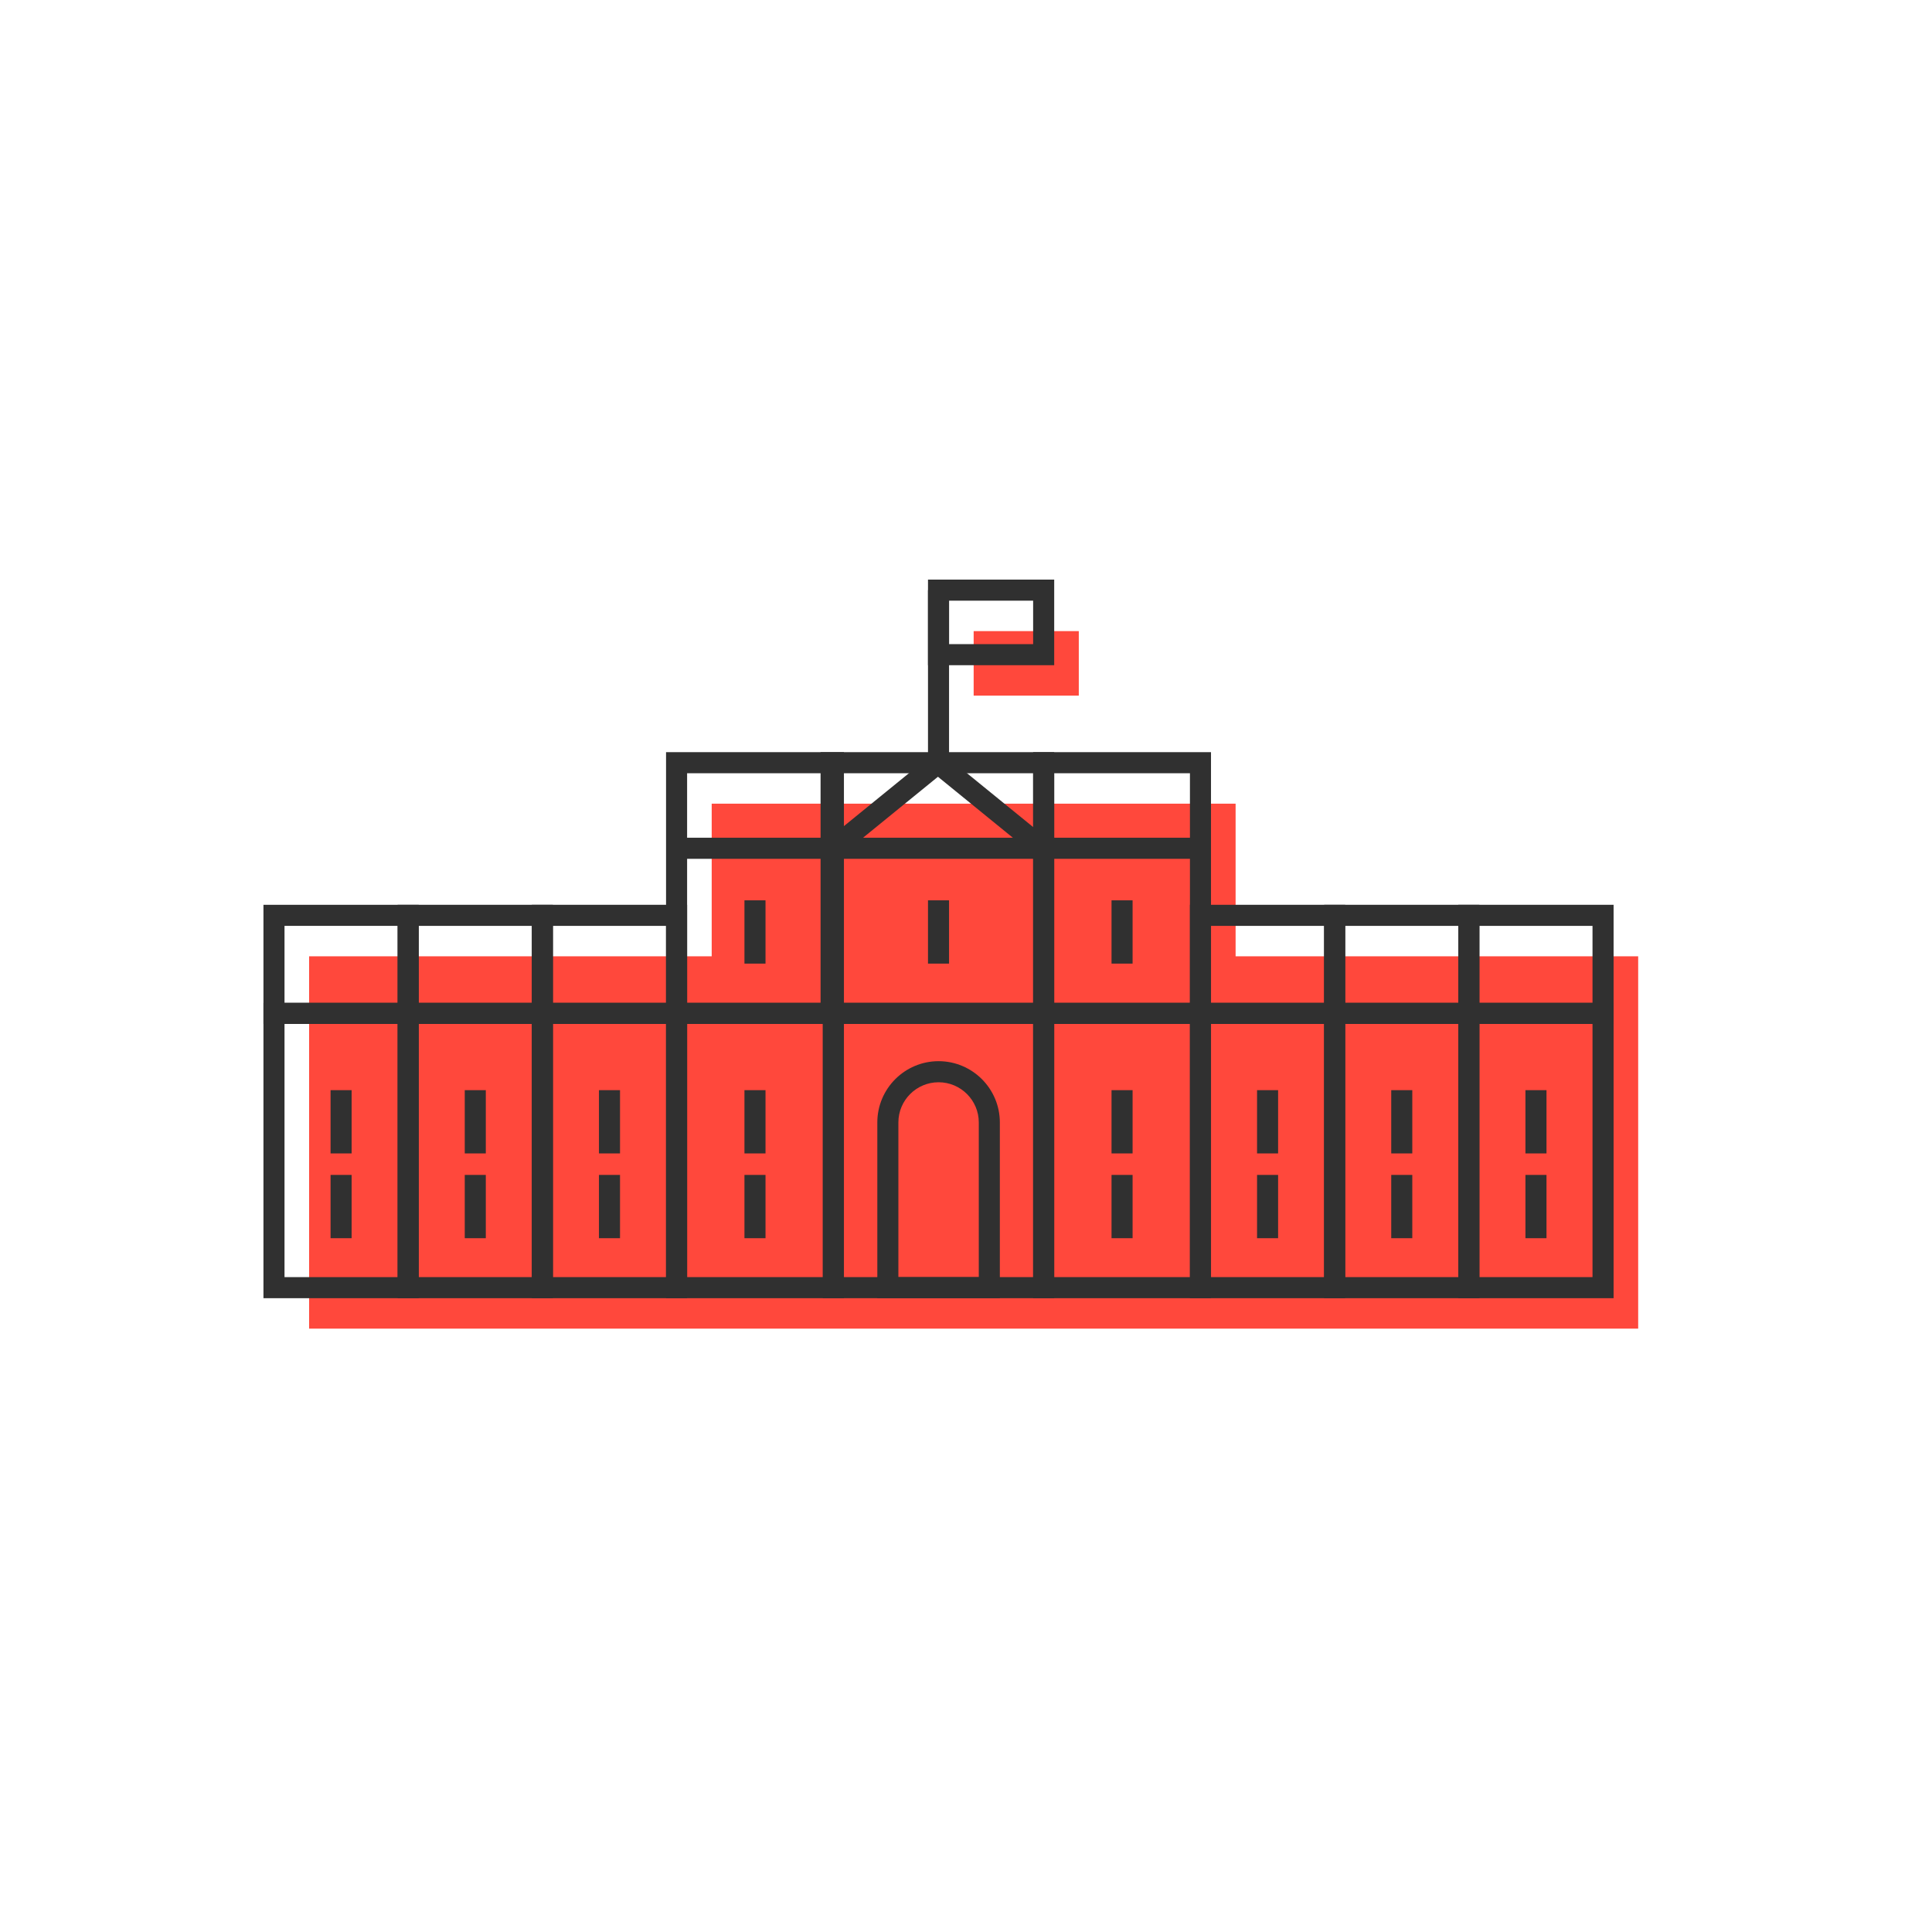
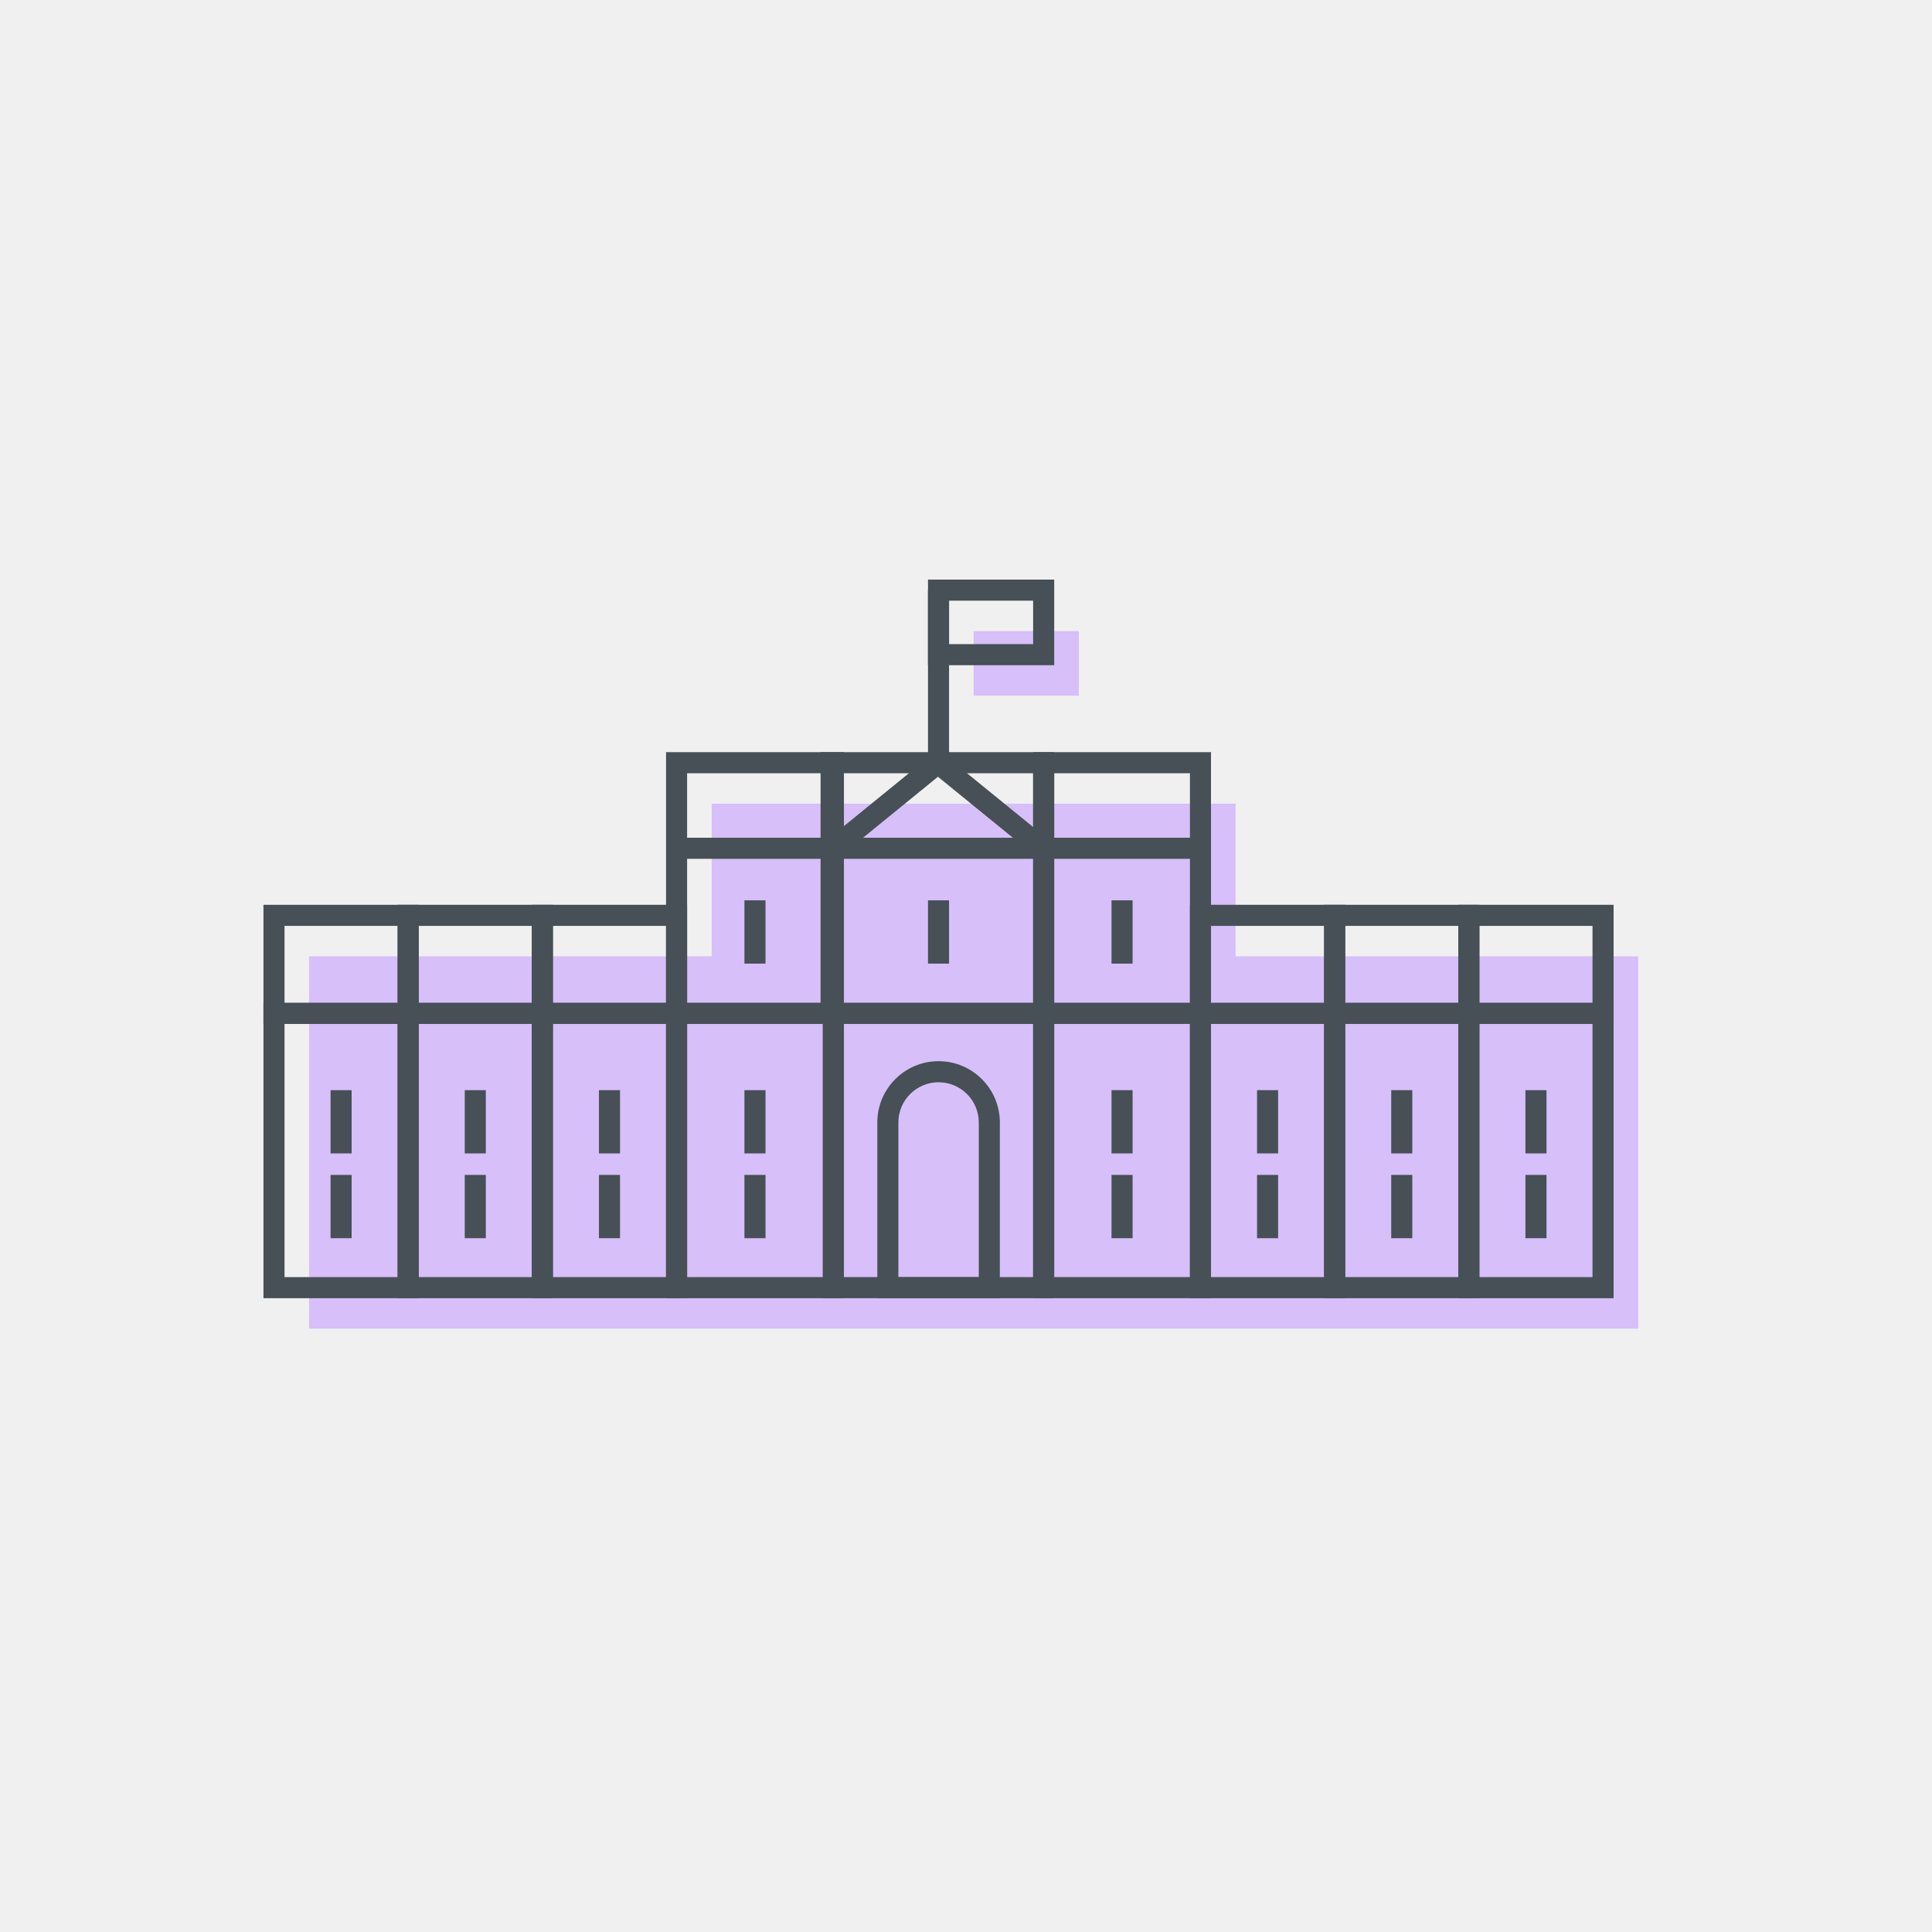
<svg xmlns="http://www.w3.org/2000/svg" width="110" height="110" viewBox="0 0 110 110" fill="none">
  <g id="i-est">
-     <rect width="110" height="110" fill="white" />
    <g id="Group">
-       <path id="Fill 1" fill-rule="evenodd" clip-rule="evenodd" d="M61.422 45.758H49.449H49.321H40.521V54.448H32.881H25.24H17.599V60.032V75.647H25.24H32.881H40.521H49.449H52.552H58.328H61.422H70.35H77.99H85.631H93.271V54.448H85.631H77.99H70.35V45.758H61.422Z" fill="#FF483C" />
-       <path id="Fill 2" fill-rule="evenodd" clip-rule="evenodd" d="M55.436 39.607H61.422V35.933H55.436V39.607Z" fill="#FF483C" />
-       <path id="Fill 3" fill-rule="evenodd" clip-rule="evenodd" d="M47.92 57.099H58.822V44.025H47.92V57.099ZM46.72 58.299H60.021V42.825H46.72V58.299Z" fill="#303030" />
-       <path id="Fill 4" fill-rule="evenodd" clip-rule="evenodd" d="M48.049 72.713H58.822V58.298H48.049V72.713ZM46.849 73.914H60.021V57.099H46.849V73.914Z" fill="#303030" />
-       <path id="Fill 5" fill-rule="evenodd" clip-rule="evenodd" d="M52.836 54.864H54.035V51.261H52.836V54.864Z" fill="#303030" />
-       <path id="Fill 6" fill-rule="evenodd" clip-rule="evenodd" d="M46.85 57.699H48.049V43.425H46.85V57.699Z" fill="#303030" />
-       <path id="Fill 7" fill-rule="evenodd" clip-rule="evenodd" d="M47.828 48.763L47.07 47.832L53.057 42.96L53.814 43.891L47.828 48.763Z" fill="#303030" />
-       <path id="Fill 8" fill-rule="evenodd" clip-rule="evenodd" d="M58.978 48.763L52.992 43.891L53.749 42.96L59.736 47.832L58.978 48.763Z" fill="#303030" />
-       <path id="Fill 9" fill-rule="evenodd" clip-rule="evenodd" d="M39.121 57.099H46.85V44.025H39.121V57.099ZM37.922 58.299H48.049V42.825H37.922V58.299Z" fill="#303030" />
-       <path id="Fill 10" fill-rule="evenodd" clip-rule="evenodd" d="M39.121 72.713H46.85V58.298H39.121V72.713ZM37.922 73.914H48.049V57.099H37.922V73.914Z" fill="#303030" />
-       <path id="Fill 11" fill-rule="evenodd" clip-rule="evenodd" d="M31.48 72.713H37.921V58.298H31.48V72.713ZM30.281 73.914H39.121V57.099H30.281V73.914Z" fill="#303030" />
-       <path id="Fill 12" fill-rule="evenodd" clip-rule="evenodd" d="M23.84 72.713H30.281V58.298H23.84V72.713ZM22.64 73.914H31.48V57.099H22.64V73.914Z" fill="#303030" />
-       <path id="Fill 13" fill-rule="evenodd" clip-rule="evenodd" d="M15 73.914H23.84V57.099H15V73.914ZM16.199 72.714H22.641V58.299H16.199V72.714Z" fill="#303030" />
-       <path id="Fill 14" fill-rule="evenodd" clip-rule="evenodd" d="M42.386 65.671H43.585V62.069H42.386V65.671Z" fill="#303030" />
-       <path id="Fill 15" fill-rule="evenodd" clip-rule="evenodd" d="M42.386 70.498H43.585V66.895H42.386V70.498Z" fill="#303030" />
-       <path id="Fill 16" fill-rule="evenodd" clip-rule="evenodd" d="M42.386 54.864H43.585V51.261H42.386V54.864Z" fill="#303030" />
-       <path id="Fill 17" fill-rule="evenodd" clip-rule="evenodd" d="M34.102 65.671H35.301V62.069H34.102V65.671Z" fill="#303030" />
-       <path id="Fill 18" fill-rule="evenodd" clip-rule="evenodd" d="M34.102 70.498H35.301V66.895H34.102V70.498Z" fill="#303030" />
-       <path id="Fill 19" fill-rule="evenodd" clip-rule="evenodd" d="M26.461 65.671H27.66V62.069H26.461V65.671Z" fill="#303030" />
-       <path id="Fill 20" fill-rule="evenodd" clip-rule="evenodd" d="M26.461 70.498H27.66V66.895H26.461V70.498Z" fill="#303030" />
-       <path id="Fill 21" fill-rule="evenodd" clip-rule="evenodd" d="M18.821 65.671H20.02V62.069H18.821V65.671Z" fill="#303030" />
-       <path id="Fill 22" fill-rule="evenodd" clip-rule="evenodd" d="M18.821 70.498H20.02V66.895H18.821V70.498Z" fill="#303030" />
-       <path id="Fill 23" fill-rule="evenodd" clip-rule="evenodd" d="M15 58.299H23.84V51.516H15V58.299ZM16.199 57.099H22.641V52.715H16.199V57.099Z" fill="#303030" />
-       <path id="Fill 24" fill-rule="evenodd" clip-rule="evenodd" d="M23.84 57.099H30.281V52.716H23.84V57.099ZM22.64 58.299H31.48V51.515H22.64V58.299Z" fill="#303030" />
-       <path id="Fill 25" fill-rule="evenodd" clip-rule="evenodd" d="M31.48 57.099H37.921V52.716H31.48V57.099ZM30.281 58.299H39.121V51.515H30.281V58.299Z" fill="#303030" />
-       <path id="Fill 26" fill-rule="evenodd" clip-rule="evenodd" d="M38.521 48.897H47.449V47.697H38.521V48.897Z" fill="#303030" />
-       <path id="Fill 27" fill-rule="evenodd" clip-rule="evenodd" d="M60.021 57.099H67.75V44.025H60.021V57.099ZM58.822 58.299H68.949V42.825H58.822V58.299Z" fill="#303030" />
-       <path id="Fill 28" fill-rule="evenodd" clip-rule="evenodd" d="M60.021 72.713H67.75V58.298H60.021V72.713ZM58.822 73.914H68.949V57.099H58.822V73.914Z" fill="#303030" />
-       <path id="Fill 29" fill-rule="evenodd" clip-rule="evenodd" d="M68.949 72.713H75.39V58.298H68.949V72.713ZM67.75 73.914H76.59V57.099H67.75V73.914Z" fill="#303030" />
-       <path id="Fill 30" fill-rule="evenodd" clip-rule="evenodd" d="M76.59 72.713H83.031V58.298H76.59V72.713ZM75.39 73.914H84.23V57.099H75.39V73.914Z" fill="#303030" />
-       <path id="Fill 31" fill-rule="evenodd" clip-rule="evenodd" d="M84.23 72.713H90.671V58.298H84.23V72.713ZM83.031 73.914H91.871V57.099H83.031V73.914Z" fill="#303030" />
-       <path id="Fill 32" fill-rule="evenodd" clip-rule="evenodd" d="M63.286 65.671H64.485V62.069H63.286V65.671Z" fill="#303030" />
-       <path id="Fill 33" fill-rule="evenodd" clip-rule="evenodd" d="M63.286 70.498H64.485V66.895H63.286V70.498Z" fill="#303030" />
-       <path id="Fill 34" fill-rule="evenodd" clip-rule="evenodd" d="M63.286 54.864H64.485V51.261H63.286V54.864Z" fill="#303030" />
-       <path id="Fill 35" fill-rule="evenodd" clip-rule="evenodd" d="M71.571 65.671H72.77V62.069H71.571V65.671Z" fill="#303030" />
-       <path id="Fill 36" fill-rule="evenodd" clip-rule="evenodd" d="M71.571 70.498H72.77V66.895H71.571V70.498Z" fill="#303030" />
-       <path id="Fill 37" fill-rule="evenodd" clip-rule="evenodd" d="M79.211 65.671H80.41V62.069H79.211V65.671Z" fill="#303030" />
-       <path id="Fill 38" fill-rule="evenodd" clip-rule="evenodd" d="M79.211 70.498H80.41V66.895H79.211V70.498Z" fill="#303030" />
-       <path id="Fill 39" fill-rule="evenodd" clip-rule="evenodd" d="M86.852 65.671H88.051V62.069H86.852V65.671Z" fill="#303030" />
-       <path id="Fill 40" fill-rule="evenodd" clip-rule="evenodd" d="M86.852 70.498H88.051V66.895H86.852V70.498Z" fill="#303030" />
-       <path id="Fill 41" fill-rule="evenodd" clip-rule="evenodd" d="M84.23 57.099H90.671V52.716H84.23V57.099ZM83.031 58.299H91.871V51.515H83.031V58.299Z" fill="#303030" />
-       <path id="Fill 42" fill-rule="evenodd" clip-rule="evenodd" d="M76.59 57.099H83.031V52.716H76.59V57.099ZM75.39 58.299H84.23V51.515H75.39V58.299Z" fill="#303030" />
-       <path id="Fill 43" fill-rule="evenodd" clip-rule="evenodd" d="M68.949 57.099H75.39V52.716H68.949V57.099ZM67.75 58.299H76.59V51.515H67.75V58.299Z" fill="#303030" />
-       <path id="Fill 44" fill-rule="evenodd" clip-rule="evenodd" d="M59.422 48.897H68.35V47.697H59.422V48.897Z" fill="#303030" />
-       <path id="Fill 45" fill-rule="evenodd" clip-rule="evenodd" d="M47.449 48.897H59.357V47.697H47.449V48.897Z" fill="#303030" />
-       <path id="Fill 46" fill-rule="evenodd" clip-rule="evenodd" d="M52.836 43.425H54.035V33.6H52.836V43.425Z" fill="#303030" />
-       <path id="Fill 47" fill-rule="evenodd" clip-rule="evenodd" d="M52.836 37.874H60.022V33H52.836V37.874ZM54.035 36.674H58.822V34.2H54.035V36.674Z" fill="#303030" />
-       <path id="Fill 48" fill-rule="evenodd" clip-rule="evenodd" d="M51.15 72.714H55.728V63.907C55.728 62.645 54.701 61.619 53.439 61.619C52.177 61.619 51.15 62.645 51.15 63.907V72.714ZM56.927 73.914H49.951V63.907C49.951 61.984 51.515 60.419 53.439 60.419C55.363 60.419 56.927 61.984 56.927 63.907V73.914Z" fill="#303030" />
+       <path id="Fill 1" fill-rule="evenodd" clip-rule="evenodd" d="M61.422 45.758H49.449H49.321H40.521V54.448H32.881H25.24H17.599V60.032V75.647H25.24H32.881H40.521H49.449H52.552H58.328H61.422H70.35H77.99H85.631H93.271V54.448H85.631H77.99H70.35V45.758H61.422Z" fill="#D7BFF9" />
+       <path id="Fill 2" fill-rule="evenodd" clip-rule="evenodd" d="M55.436 39.607H61.422V35.933H55.436V39.607Z" fill="#D7BFF9" />
+       <path id="Fill 3" fill-rule="evenodd" clip-rule="evenodd" d="M47.92 57.099H58.822V44.025H47.92V57.099ZM46.72 58.299H60.021V42.825H46.72V58.299Z" fill="#465056" />
+       <path id="Fill 4" fill-rule="evenodd" clip-rule="evenodd" d="M48.049 72.713H58.822V58.298H48.049V72.713ZM46.849 73.914H60.021V57.099H46.849V73.914Z" fill="#465056" />
+       <path id="Fill 5" fill-rule="evenodd" clip-rule="evenodd" d="M52.836 54.864H54.035V51.261H52.836V54.864Z" fill="#465056" />
+       <path id="Fill 6" fill-rule="evenodd" clip-rule="evenodd" d="M46.85 57.699H48.049V43.425H46.85V57.699Z" fill="#465056" />
+       <path id="Fill 7" fill-rule="evenodd" clip-rule="evenodd" d="M47.828 48.763L47.07 47.832L53.057 42.96L53.814 43.891L47.828 48.763Z" fill="#465056" />
+       <path id="Fill 8" fill-rule="evenodd" clip-rule="evenodd" d="M58.978 48.763L52.992 43.891L53.749 42.96L59.736 47.832L58.978 48.763Z" fill="#465056" />
+       <path id="Fill 9" fill-rule="evenodd" clip-rule="evenodd" d="M39.121 57.099H46.85V44.025H39.121V57.099ZM37.922 58.299H48.049V42.825H37.922V58.299Z" fill="#465056" />
+       <path id="Fill 10" fill-rule="evenodd" clip-rule="evenodd" d="M39.121 72.713H46.85V58.298H39.121V72.713ZM37.922 73.914H48.049V57.099H37.922V73.914Z" fill="#465056" />
+       <path id="Fill 11" fill-rule="evenodd" clip-rule="evenodd" d="M31.48 72.713H37.921V58.298H31.48V72.713ZM30.281 73.914H39.121V57.099H30.281V73.914Z" fill="#465056" />
+       <path id="Fill 12" fill-rule="evenodd" clip-rule="evenodd" d="M23.84 72.713H30.281V58.298H23.84V72.713ZM22.64 73.914H31.48V57.099H22.64V73.914Z" fill="#465056" />
+       <path id="Fill 13" fill-rule="evenodd" clip-rule="evenodd" d="M15 73.914H23.84V57.099H15V73.914ZM16.199 72.714H22.641V58.299H16.199V72.714Z" fill="#465056" />
+       <path id="Fill 14" fill-rule="evenodd" clip-rule="evenodd" d="M42.386 65.671H43.585V62.069H42.386V65.671Z" fill="#465056" />
+       <path id="Fill 15" fill-rule="evenodd" clip-rule="evenodd" d="M42.386 70.498H43.585V66.895H42.386V70.498Z" fill="#465056" />
+       <path id="Fill 16" fill-rule="evenodd" clip-rule="evenodd" d="M42.386 54.864H43.585V51.261H42.386V54.864Z" fill="#465056" />
+       <path id="Fill 17" fill-rule="evenodd" clip-rule="evenodd" d="M34.102 65.671H35.301V62.069H34.102V65.671Z" fill="#465056" />
+       <path id="Fill 18" fill-rule="evenodd" clip-rule="evenodd" d="M34.102 70.498H35.301V66.895H34.102V70.498Z" fill="#465056" />
+       <path id="Fill 19" fill-rule="evenodd" clip-rule="evenodd" d="M26.461 65.671H27.66V62.069H26.461V65.671Z" fill="#465056" />
+       <path id="Fill 20" fill-rule="evenodd" clip-rule="evenodd" d="M26.461 70.498H27.66V66.895H26.461V70.498Z" fill="#465056" />
+       <path id="Fill 21" fill-rule="evenodd" clip-rule="evenodd" d="M18.821 65.671H20.02V62.069H18.821V65.671Z" fill="#465056" />
+       <path id="Fill 22" fill-rule="evenodd" clip-rule="evenodd" d="M18.821 70.498H20.02V66.895H18.821V70.498Z" fill="#465056" />
+       <path id="Fill 23" fill-rule="evenodd" clip-rule="evenodd" d="M15 58.299H23.84V51.516H15V58.299ZM16.199 57.099H22.641V52.715H16.199V57.099Z" fill="#465056" />
+       <path id="Fill 24" fill-rule="evenodd" clip-rule="evenodd" d="M23.84 57.099H30.281V52.716H23.84V57.099ZM22.64 58.299H31.48V51.515H22.64V58.299Z" fill="#465056" />
+       <path id="Fill 25" fill-rule="evenodd" clip-rule="evenodd" d="M31.48 57.099H37.921V52.716H31.48V57.099ZM30.281 58.299H39.121V51.515H30.281V58.299Z" fill="#465056" />
+       <path id="Fill 26" fill-rule="evenodd" clip-rule="evenodd" d="M38.521 48.897H47.449V47.697H38.521V48.897Z" fill="#465056" />
+       <path id="Fill 27" fill-rule="evenodd" clip-rule="evenodd" d="M60.021 57.099H67.75V44.025H60.021V57.099ZM58.822 58.299H68.949V42.825H58.822V58.299Z" fill="#465056" />
+       <path id="Fill 28" fill-rule="evenodd" clip-rule="evenodd" d="M60.021 72.713H67.75V58.298H60.021V72.713ZM58.822 73.914H68.949V57.099H58.822V73.914Z" fill="#465056" />
+       <path id="Fill 29" fill-rule="evenodd" clip-rule="evenodd" d="M68.949 72.713H75.39V58.298H68.949V72.713ZM67.75 73.914H76.59V57.099H67.75V73.914Z" fill="#465056" />
+       <path id="Fill 30" fill-rule="evenodd" clip-rule="evenodd" d="M76.59 72.713H83.031V58.298H76.59V72.713ZM75.39 73.914H84.23V57.099H75.39V73.914Z" fill="#465056" />
+       <path id="Fill 31" fill-rule="evenodd" clip-rule="evenodd" d="M84.23 72.713H90.671V58.298H84.23V72.713ZM83.031 73.914H91.871V57.099H83.031V73.914Z" fill="#465056" />
+       <path id="Fill 32" fill-rule="evenodd" clip-rule="evenodd" d="M63.286 65.671H64.485V62.069H63.286V65.671Z" fill="#465056" />
+       <path id="Fill 33" fill-rule="evenodd" clip-rule="evenodd" d="M63.286 70.498H64.485V66.895H63.286V70.498Z" fill="#465056" />
+       <path id="Fill 34" fill-rule="evenodd" clip-rule="evenodd" d="M63.286 54.864H64.485V51.261H63.286V54.864Z" fill="#465056" />
+       <path id="Fill 35" fill-rule="evenodd" clip-rule="evenodd" d="M71.571 65.671H72.77V62.069H71.571V65.671Z" fill="#465056" />
+       <path id="Fill 36" fill-rule="evenodd" clip-rule="evenodd" d="M71.571 70.498H72.77V66.895H71.571V70.498Z" fill="#465056" />
+       <path id="Fill 37" fill-rule="evenodd" clip-rule="evenodd" d="M79.211 65.671H80.41V62.069H79.211V65.671Z" fill="#465056" />
+       <path id="Fill 38" fill-rule="evenodd" clip-rule="evenodd" d="M79.211 70.498H80.41V66.895H79.211V70.498Z" fill="#465056" />
+       <path id="Fill 39" fill-rule="evenodd" clip-rule="evenodd" d="M86.852 65.671H88.051V62.069H86.852V65.671Z" fill="#465056" />
+       <path id="Fill 40" fill-rule="evenodd" clip-rule="evenodd" d="M86.852 70.498H88.051V66.895H86.852V70.498Z" fill="#465056" />
+       <path id="Fill 41" fill-rule="evenodd" clip-rule="evenodd" d="M84.23 57.099H90.671V52.716H84.23V57.099ZM83.031 58.299H91.871V51.515H83.031V58.299Z" fill="#465056" />
+       <path id="Fill 42" fill-rule="evenodd" clip-rule="evenodd" d="M76.59 57.099H83.031V52.716H76.59V57.099ZM75.39 58.299H84.23V51.515H75.39V58.299Z" fill="#465056" />
+       <path id="Fill 43" fill-rule="evenodd" clip-rule="evenodd" d="M68.949 57.099H75.39V52.716H68.949V57.099ZM67.75 58.299H76.59V51.515H67.75V58.299Z" fill="#465056" />
+       <path id="Fill 44" fill-rule="evenodd" clip-rule="evenodd" d="M59.422 48.897H68.35V47.697H59.422V48.897Z" fill="#465056" />
+       <path id="Fill 45" fill-rule="evenodd" clip-rule="evenodd" d="M47.449 48.897H59.357V47.697H47.449V48.897Z" fill="#465056" />
+       <path id="Fill 46" fill-rule="evenodd" clip-rule="evenodd" d="M52.836 43.425H54.035V33.6H52.836V43.425Z" fill="#465056" />
+       <path id="Fill 47" fill-rule="evenodd" clip-rule="evenodd" d="M52.836 37.874H60.022V33H52.836V37.874ZM54.035 36.674H58.822V34.2H54.035V36.674Z" fill="#465056" />
+       <path id="Fill 48" fill-rule="evenodd" clip-rule="evenodd" d="M51.15 72.714H55.728V63.907C55.728 62.645 54.701 61.619 53.439 61.619C52.177 61.619 51.15 62.645 51.15 63.907V72.714ZM56.927 73.914H49.951V63.907C49.951 61.984 51.515 60.419 53.439 60.419C55.363 60.419 56.927 61.984 56.927 63.907V73.914Z" fill="#465056" />
    </g>
  </g>
</svg>
